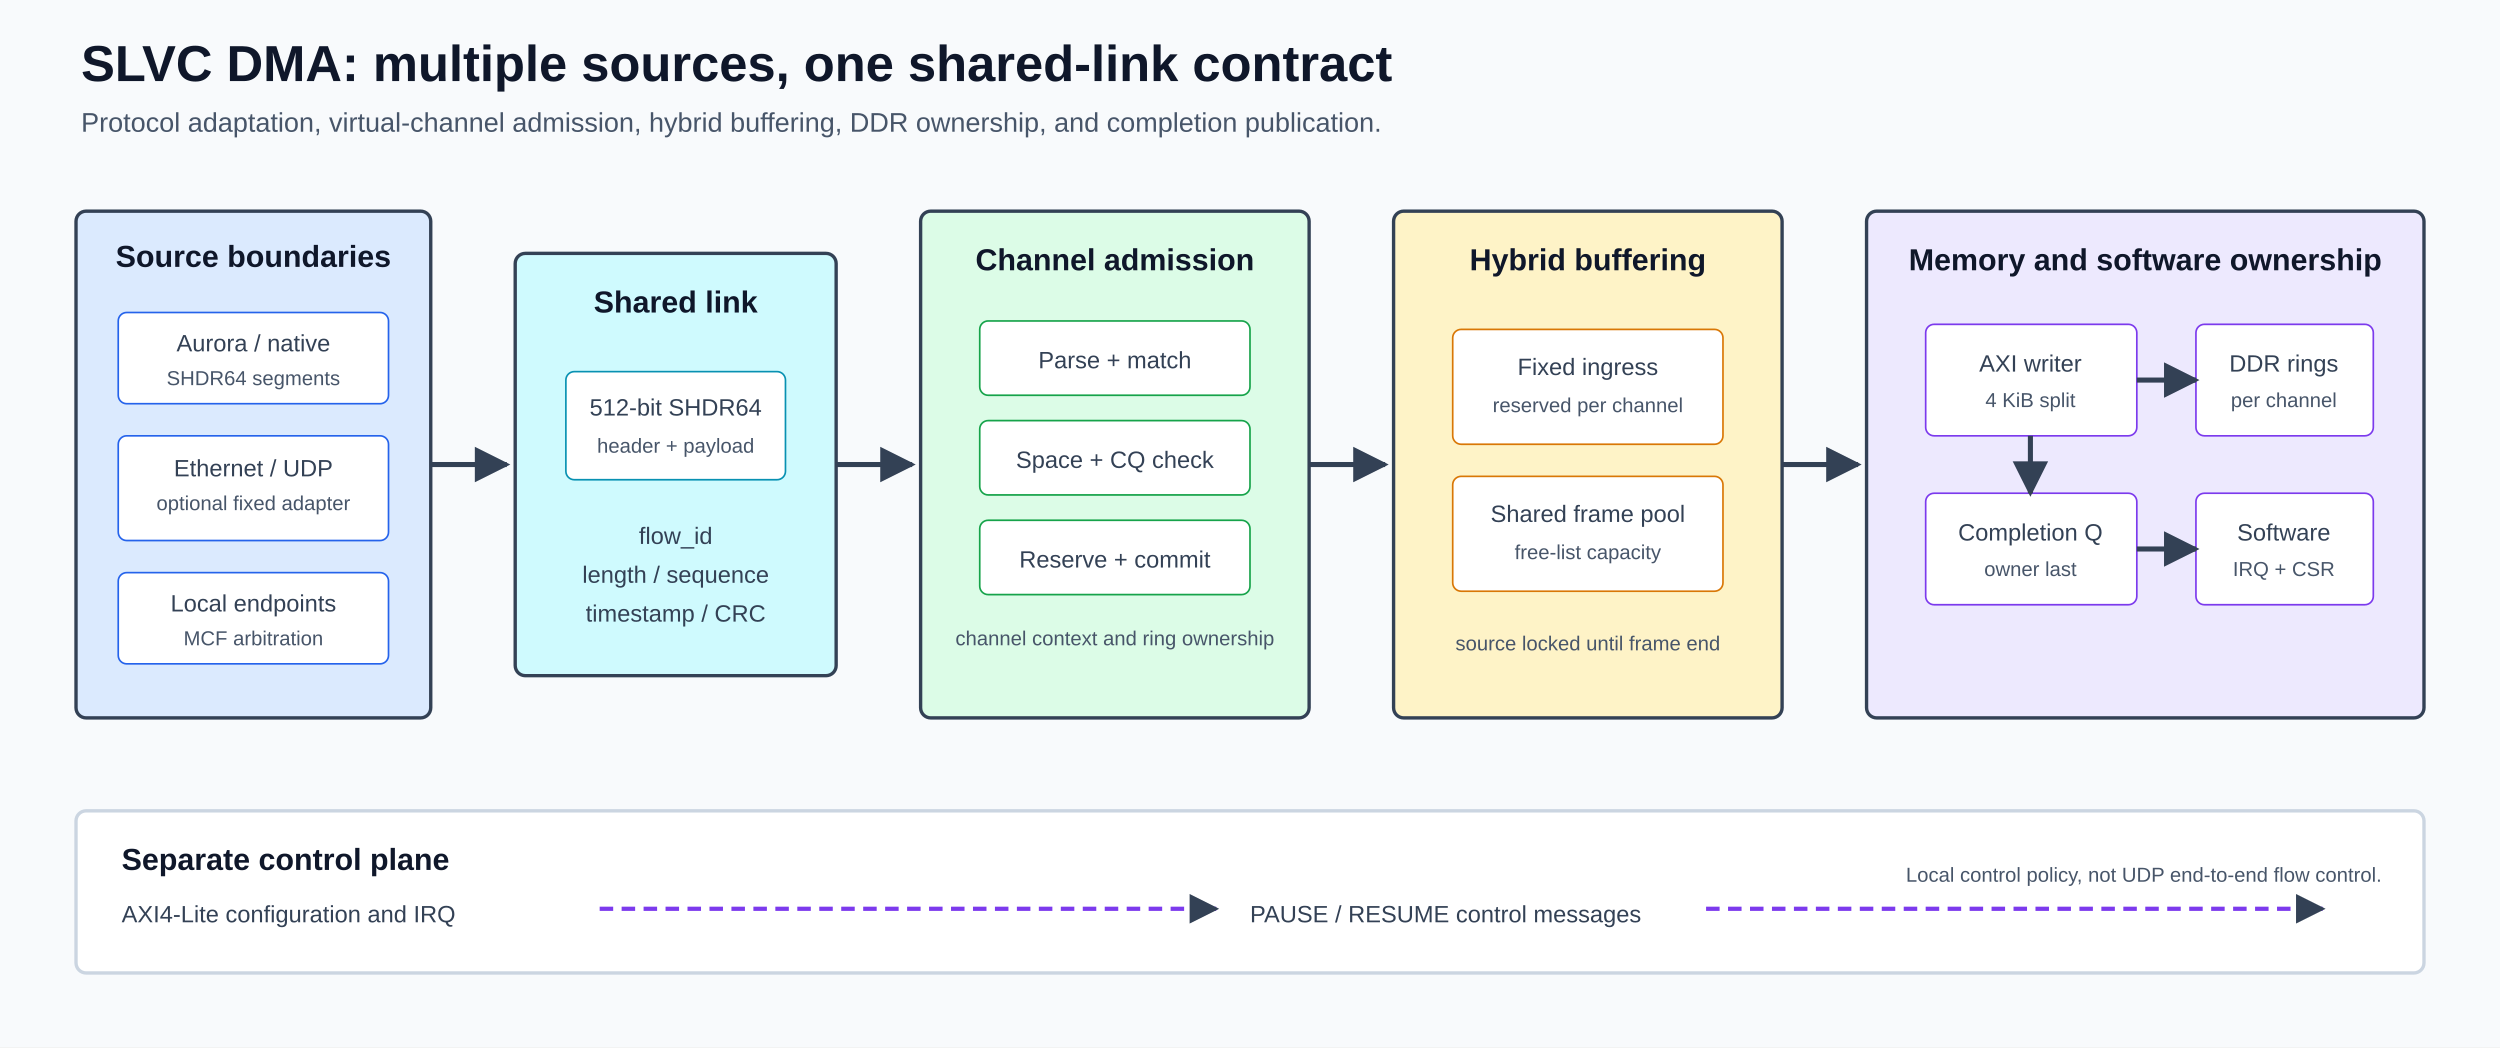
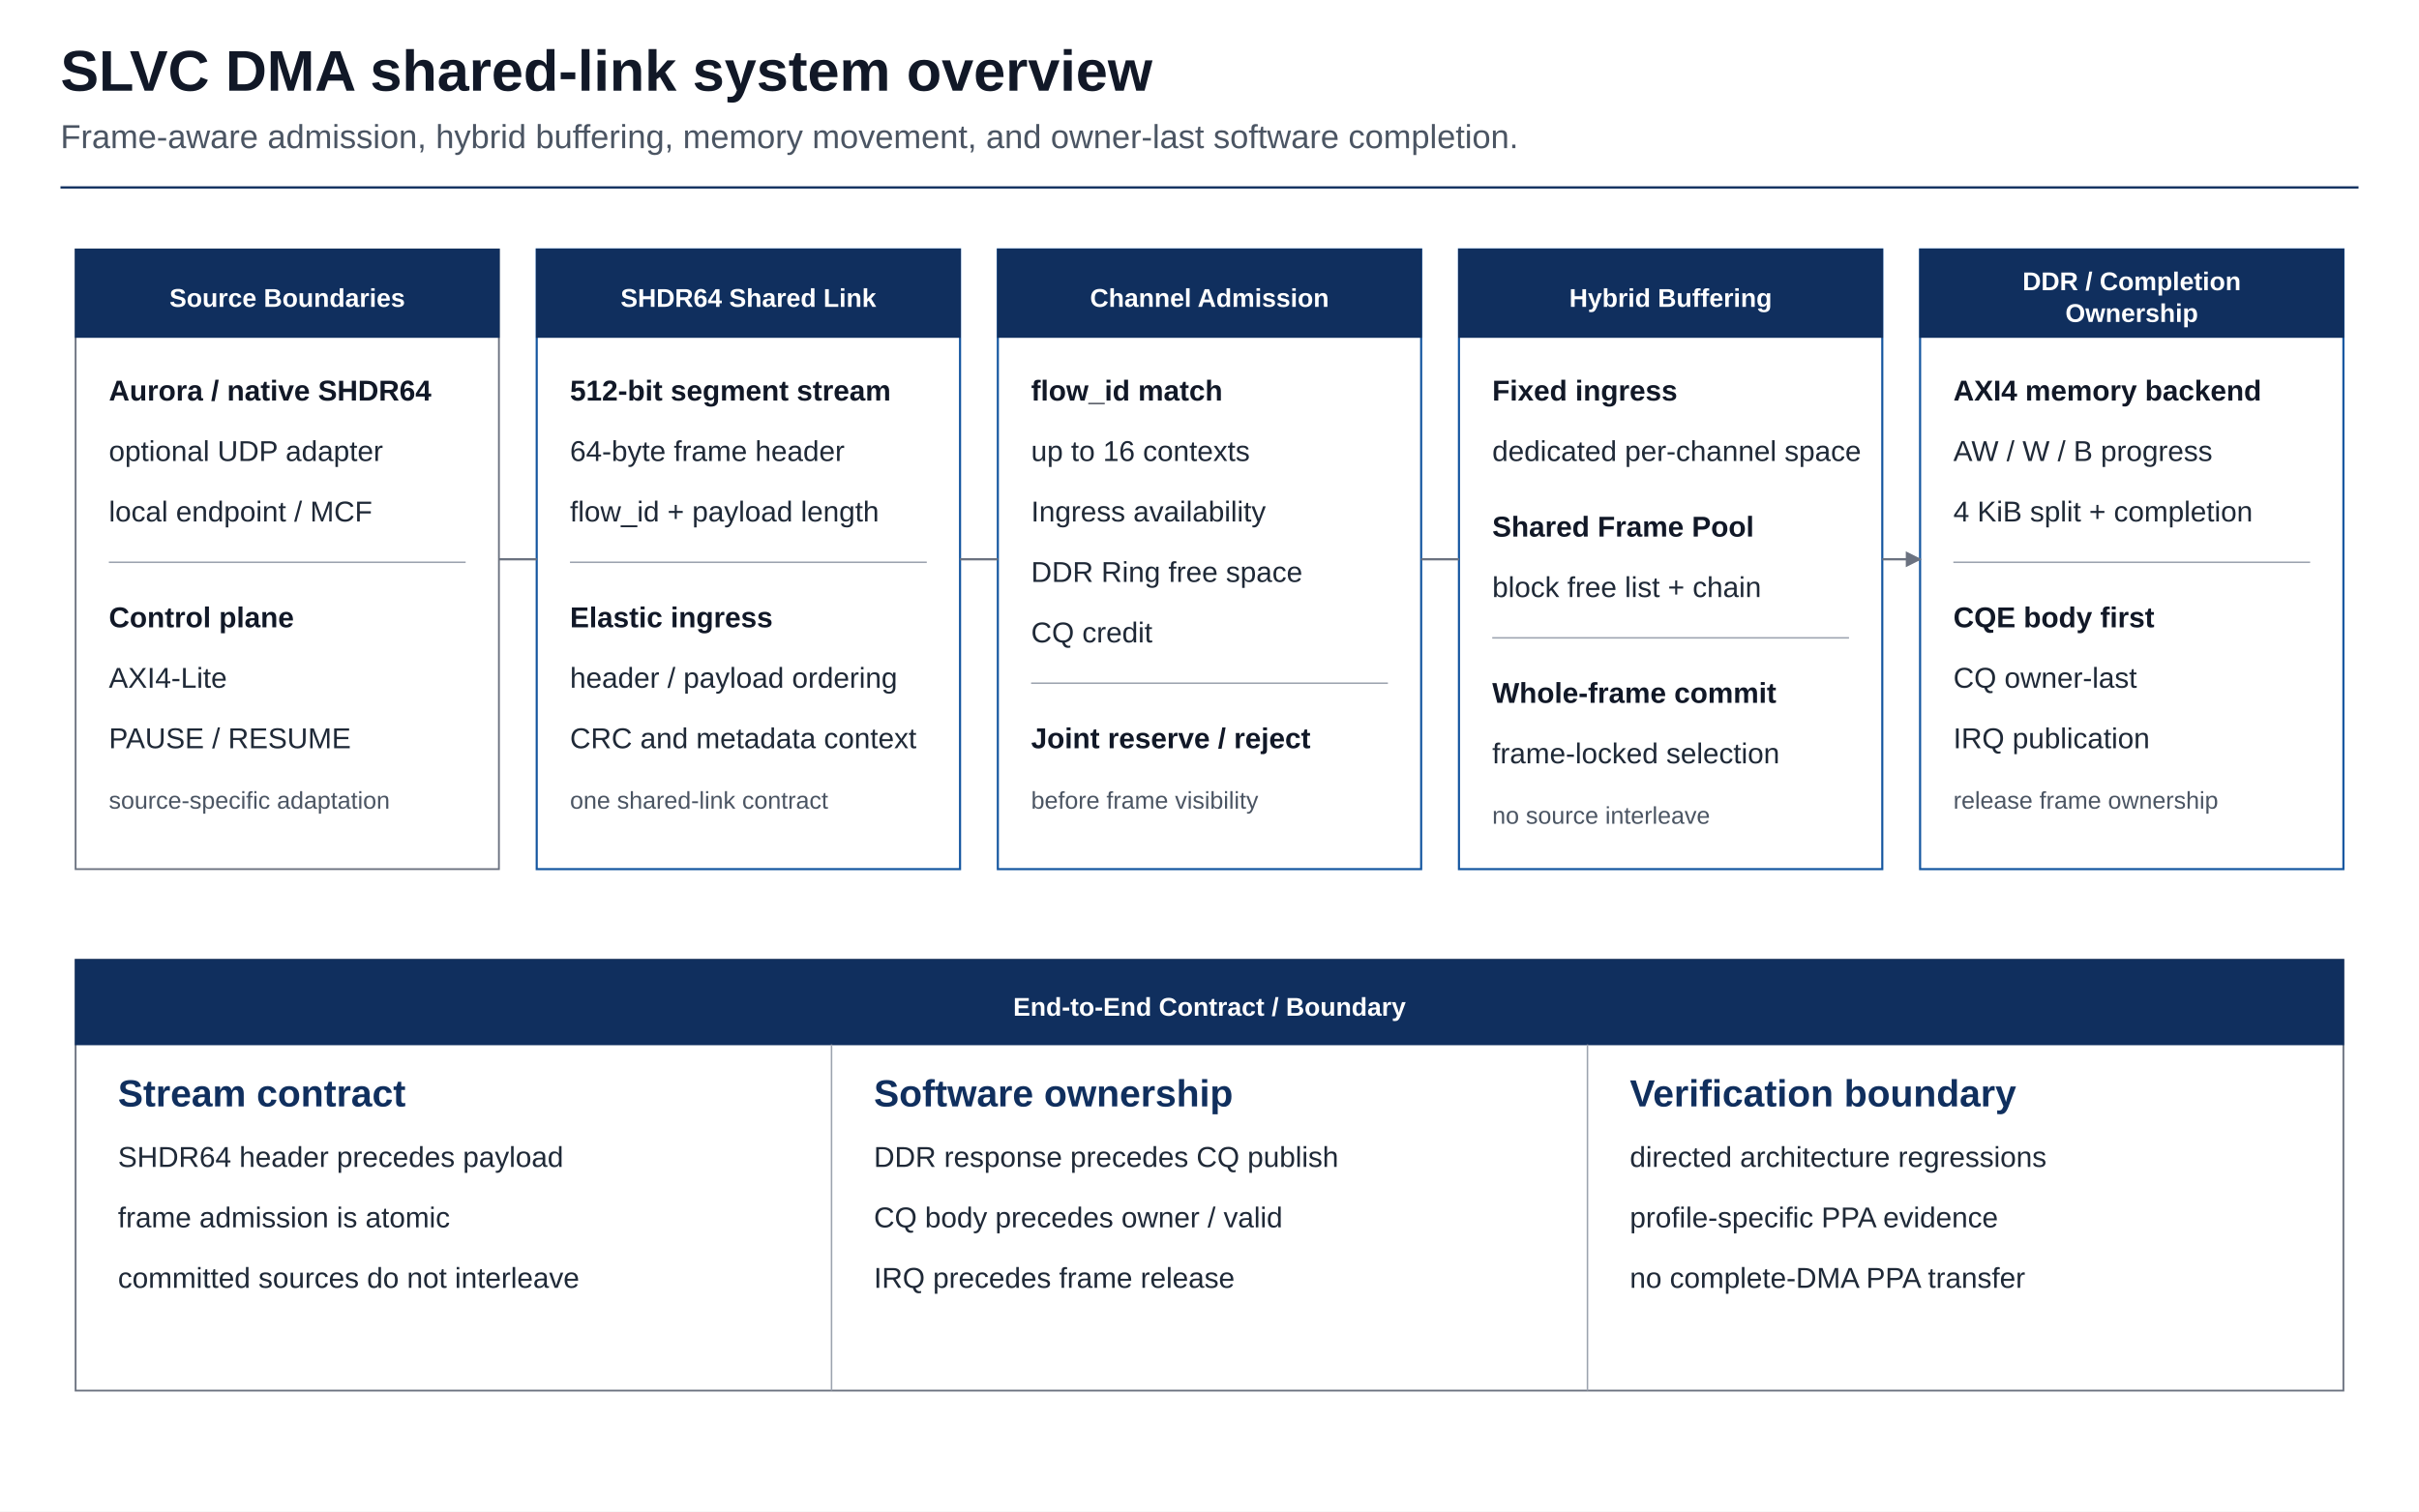
- <svg xmlns="http://www.w3.org/2000/svg" width="1480" height="620" viewBox="0 0 1480 620" role="img" aria-labelledby="title desc">
+ <svg xmlns="http://www.w3.org/2000/svg" width="1600" height="1000" viewBox="0 0 1600 1000" preserveAspectRatio="xMidYMid meet" role="img" aria-labelledby="title desc" data-theme-contract="mrtc-engineering-report">
  <defs>
    <marker id="arrow" viewBox="0 0 10 10" refX="9" refY="5" markerWidth="7" markerHeight="7" orient="auto">
-       <path d="M0 0 L10 5 L0 10 z" fill="#334155" />
+       <path d="M0 0 L10 5 L0 10 z" fill="#6b7280" />
    </marker>
-     <style>
-       .title{font:700 30px Arial,sans-serif;fill:#0f172a}.subtitle{font:400 16px Arial,sans-serif;fill:#475569}.heading{font:700 18px Arial,sans-serif;fill:#0f172a}.body{font:400 14px Arial,sans-serif;fill:#334155}.tiny{font:400 12px Arial,sans-serif;fill:#475569}.box{stroke:#334155;stroke-width:2}.flow{stroke:#334155;stroke-width:3;fill:none;marker-end:url(#arrow)}.control{stroke:#7c3aed;stroke-width:2.5;stroke-dasharray:8 5;fill:none;marker-end:url(#arrow)}
-     </style>
+     <marker id="arrow-blue" viewBox="0 0 10 10" refX="9" refY="5" markerWidth="7" markerHeight="7" orient="auto">
+       <path d="M0 0 L10 5 L0 10 z" fill="#1456a0" />
+     </marker>
  </defs>
-   <rect width="1480" height="620" fill="#f8fafc" />
-   <text x="48" y="48" class="title">SLVC DMA: multiple sources, one shared-link contract</text>
-   <text x="48" y="78" class="subtitle">Protocol adaptation, virtual-channel admission, hybrid buffering, DDR ownership, and completion publication.</text>
-   <rect x="45" y="125" width="210" height="300" rx="6" class="box" fill="#dbeafe" />
-   <text x="150" y="158" text-anchor="middle" class="heading">Source boundaries</text>
-   <rect x="70" y="185" width="160" height="54" rx="5" fill="#fff" stroke="#2563eb" />
-   <text x="150" y="208" text-anchor="middle" class="body">Aurora / native</text>
-   <text x="150" y="228" text-anchor="middle" class="tiny">SHDR64 segments</text>
-   <rect x="70" y="258" width="160" height="62" rx="5" fill="#fff" stroke="#2563eb" />
-   <text x="150" y="282" text-anchor="middle" class="body">Ethernet / UDP</text>
-   <text x="150" y="302" text-anchor="middle" class="tiny">optional fixed adapter</text>
-   <rect x="70" y="339" width="160" height="54" rx="5" fill="#fff" stroke="#2563eb" />
-   <text x="150" y="362" text-anchor="middle" class="body">Local endpoints</text>
-   <text x="150" y="382" text-anchor="middle" class="tiny">MCF arbitration</text>
-   <path d="M255 275 H300" class="flow" />
-   <rect x="305" y="150" width="190" height="250" rx="6" class="box" fill="#cffafe" />
-   <text x="400" y="185" text-anchor="middle" class="heading">Shared link</text>
-   <rect x="335" y="220" width="130" height="64" rx="5" fill="#fff" stroke="#0891b2" />
-   <text x="400" y="246" text-anchor="middle" class="body">512-bit SHDR64</text>
-   <text x="400" y="268" text-anchor="middle" class="tiny">header + payload</text>
-   <text x="400" y="322" text-anchor="middle" class="body">flow_id</text>
-   <text x="400" y="345" text-anchor="middle" class="body">length / sequence</text>
-   <text x="400" y="368" text-anchor="middle" class="body">timestamp / CRC</text>
-   <path d="M495 275 H540" class="flow" />
-   <rect x="545" y="125" width="230" height="300" rx="6" class="box" fill="#dcfce7" />
-   <text x="660" y="160" text-anchor="middle" class="heading">Channel admission</text>
-   <rect x="580" y="190" width="160" height="44" rx="5" fill="#fff" stroke="#16a34a" />
-   <text x="660" y="218" text-anchor="middle" class="body">Parse + match</text>
-   <rect x="580" y="249" width="160" height="44" rx="5" fill="#fff" stroke="#16a34a" />
-   <text x="660" y="277" text-anchor="middle" class="body">Space + CQ check</text>
-   <rect x="580" y="308" width="160" height="44" rx="5" fill="#fff" stroke="#16a34a" />
-   <text x="660" y="336" text-anchor="middle" class="body">Reserve + commit</text>
-   <text x="660" y="382" text-anchor="middle" class="tiny">channel context and ring ownership</text>
-   <path d="M775 275 H820" class="flow" />
-   <rect x="825" y="125" width="230" height="300" rx="6" class="box" fill="#fef3c7" />
-   <text x="940" y="160" text-anchor="middle" class="heading">Hybrid buffering</text>
-   <rect x="860" y="195" width="160" height="68" rx="5" fill="#fff" stroke="#d97706" />
-   <text x="940" y="222" text-anchor="middle" class="body">Fixed ingress</text>
-   <text x="940" y="244" text-anchor="middle" class="tiny">reserved per channel</text>
-   <rect x="860" y="282" width="160" height="68" rx="5" fill="#fff" stroke="#d97706" />
-   <text x="940" y="309" text-anchor="middle" class="body">Shared frame pool</text>
-   <text x="940" y="331" text-anchor="middle" class="tiny">free-list capacity</text>
-   <text x="940" y="385" text-anchor="middle" class="tiny">source locked until frame end</text>
-   <path d="M1055 275 H1100" class="flow" />
-   <rect x="1105" y="125" width="330" height="300" rx="6" class="box" fill="#ede9fe" />
-   <text x="1270" y="160" text-anchor="middle" class="heading">Memory and software ownership</text>
-   <rect x="1140" y="192" width="125" height="66" rx="5" fill="#fff" stroke="#7c3aed" />
-   <text x="1202" y="220" text-anchor="middle" class="body">AXI writer</text>
-   <text x="1202" y="241" text-anchor="middle" class="tiny">4 KiB split</text>
-   <rect x="1300" y="192" width="105" height="66" rx="5" fill="#fff" stroke="#7c3aed" />
-   <text x="1352" y="220" text-anchor="middle" class="body">DDR rings</text>
-   <text x="1352" y="241" text-anchor="middle" class="tiny">per channel</text>
-   <path d="M1265 225 H1300" class="flow" />
-   <rect x="1140" y="292" width="125" height="66" rx="5" fill="#fff" stroke="#7c3aed" />
-   <text x="1202" y="320" text-anchor="middle" class="body">Completion Q</text>
-   <text x="1202" y="341" text-anchor="middle" class="tiny">owner last</text>
-   <rect x="1300" y="292" width="105" height="66" rx="5" fill="#fff" stroke="#7c3aed" />
-   <text x="1352" y="320" text-anchor="middle" class="body">Software</text>
-   <text x="1352" y="341" text-anchor="middle" class="tiny">IRQ + CSR</text>
-   <path d="M1265 325 H1300" class="flow" />
-   <path d="M1202 258 V292" class="flow" />
-   <rect x="45" y="480" width="1390" height="96" rx="6" fill="#fff" stroke="#cbd5e1" stroke-width="2" />
-   <text x="72" y="515" class="heading">Separate control plane</text>
-   <text x="72" y="546" class="body">AXI4-Lite configuration and IRQ</text>
-   <path d="M355 538 H720" class="control" />
-   <text x="740" y="546" class="body">PAUSE / RESUME control messages</text>
-   <path d="M1010 538 H1375" class="control" />
-   <text x="1410" y="522" text-anchor="end" class="tiny">Local control policy, not UDP end-to-end flow control.</text>
+   <style>.title{font:700 38px Arial,Helvetica,sans-serif;fill:#111827}
+     .subtitle{font:400 22px Arial,Helvetica,sans-serif;fill:#4b5563}
+     .panel-title{font:700 25px Arial,Helvetica,sans-serif;fill:#102f5e}
+     .section{font:700 22px Arial,Helvetica,sans-serif;fill:#111827}
+     .body{font:400 19px Arial,Helvetica,sans-serif;fill:#1f2937}
+     .body-bold{font:700 19px Arial,Helvetica,sans-serif;fill:#111827}
+     .metric{font:700 23px Arial,Helvetica,sans-serif;fill:#1456a0}
+     .small{font:400 16px Arial,Helvetica,sans-serif;fill:#4b5563}
+     .foot{font:400 17px Arial,Helvetica,sans-serif;fill:#374151}
+     .table-head{font:700 17px Arial,Helvetica,sans-serif;fill:#ffffff}
+     .table-header{font:700 16px Arial,Helvetica,sans-serif;fill:#111827}
+     .table{font:400 17px Arial,Helvetica,sans-serif;fill:#1f2937}
+     .table-strong{font:700 17px Arial,Helvetica,sans-serif;fill:#1456a0}
+     .rule{stroke:#102f5e;stroke-width:1.5}
+     .thin{stroke:#9ca3af;stroke-width:1}
+     .box{fill:#ffffff;stroke:#6b7280;stroke-width:1.2}
+     .box-blue{fill:#ffffff;stroke:#1456a0;stroke-width:1.4}
+     .panel-header{fill:#102f5e;stroke:#102f5e;stroke-width:1}
+     .flow{fill:none;stroke:#6b7280;stroke-width:1.5;marker-end:url(#arrow)}
+     .flow-blue{fill:none;stroke:#1456a0;stroke-width:1.8;marker-end:url(#arrow-blue)}
+     .flow-return{fill:none;stroke:#1456a0;stroke-width:1.8;marker-end:url(#arrow-blue)}
+     .boundary{fill:none;stroke:#8b9199;stroke-width:1.5;stroke-dasharray:8 6}
+     .orange{fill:#b45309}
+     .green{fill:#047857}</style>
+   <rect width="1600" height="1000" fill="#ffffff" />
+   <g data-layout-region="page-header">
+     <rect data-layout-box="true" x="30" y="18" width="1540" height="112" fill="none" stroke="none" />
+     <text x="40" y="60" class="title">SLVC DMA shared-link system overview</text>
+     <text x="40" y="98" class="subtitle">Frame-aware admission, hybrid buffering, memory movement, and owner-last software completion.</text>
+     <line x1="40" y1="124" x2="1560" y2="124" class="rule" />
+   </g>
+   <g data-layout-region="overview-source">
+     <rect data-layout-box="true" x="50" y="165" width="280" height="410" class="box" />
+     <rect x="50" y="165" width="280" height="58" class="panel-header" />
+     <text x="190" y="203" text-anchor="middle" class="table-head">Source Boundaries</text>
+     <text x="72" y="265" class="body-bold">Aurora / native SHDR64</text>
+     <text x="72" y="305" class="body">optional UDP adapter</text>
+     <text x="72" y="345" class="body">local endpoint / MCF</text>
+     <line x1="72" y1="372" x2="308" y2="372" class="thin" />
+     <text x="72" y="415" class="body-bold">Control plane</text>
+     <text x="72" y="455" class="body">AXI4-Lite</text>
+     <text x="72" y="495" class="body">PAUSE / RESUME</text>
+     <text x="72" y="535" class="small">source-specific adaptation</text>
+   </g>
+   <g data-layout-region="overview-link">
+     <rect data-layout-box="true" x="355" y="165" width="280" height="410" class="box-blue" />
+     <rect x="355" y="165" width="280" height="58" class="panel-header" />
+     <text x="495" y="203" text-anchor="middle" class="table-head">SHDR64 Shared Link</text>
+     <text x="377" y="265" class="body-bold">512-bit segment stream</text>
+     <text x="377" y="305" class="body">64-byte frame header</text>
+     <text x="377" y="345" class="body">flow_id + payload length</text>
+     <line x1="377" y1="372" x2="613" y2="372" class="thin" />
+     <text x="377" y="415" class="body-bold">Elastic ingress</text>
+     <text x="377" y="455" class="body">header / payload ordering</text>
+     <text x="377" y="495" class="body">CRC and metadata context</text>
+     <text x="377" y="535" class="small">one shared-link contract</text>
+   </g>
+   <g data-layout-region="overview-admission">
+     <rect data-layout-box="true" x="660" y="165" width="280" height="410" class="box-blue" />
+     <rect x="660" y="165" width="280" height="58" class="panel-header" />
+     <text x="800" y="203" text-anchor="middle" class="table-head">Channel Admission</text>
+     <text x="682" y="265" class="body-bold">flow_id match</text>
+     <text x="682" y="305" class="body">up to 16 contexts</text>
+     <text x="682" y="345" class="body">Ingress availability</text>
+     <text x="682" y="385" class="body">DDR Ring free space</text>
+     <text x="682" y="425" class="body">CQ credit</text>
+     <line x1="682" y1="452" x2="918" y2="452" class="thin" />
+     <text x="682" y="495" class="body-bold">Joint reserve / reject</text>
+     <text x="682" y="535" class="small">before frame visibility</text>
+   </g>
+   <g data-layout-region="overview-buffering">
+     <rect data-layout-box="true" x="965" y="165" width="280" height="410" class="box-blue" />
+     <rect x="965" y="165" width="280" height="58" class="panel-header" />
+     <text x="1105" y="203" text-anchor="middle" class="table-head">Hybrid Buffering</text>
+     <text x="987" y="265" class="body-bold">Fixed ingress</text>
+     <text x="987" y="305" class="body">dedicated per-channel space</text>
+     <text x="987" y="355" class="body-bold">Shared Frame Pool</text>
+     <text x="987" y="395" class="body">block free list + chain</text>
+     <line x1="987" y1="422" x2="1223" y2="422" class="thin" />
+     <text x="987" y="465" class="body-bold">Whole-frame commit</text>
+     <text x="987" y="505" class="body">frame-locked selection</text>
+     <text x="987" y="545" class="small">no source interleave</text>
+   </g>
+   <g data-layout-region="overview-ownership" data-stage="DDR / Completion Ownership">
+     <rect data-layout-box="true" x="1270" y="165" width="280" height="410" class="box-blue" />
+     <rect x="1270" y="165" width="280" height="58" class="panel-header" />
+     <text x="1410" y="192" text-anchor="middle" class="table-head">DDR / Completion</text>
+     <text x="1410" y="213" text-anchor="middle" class="table-head">Ownership</text>
+     <text x="1292" y="265" class="body-bold">AXI4 memory backend</text>
+     <text x="1292" y="305" class="body">AW / W / B progress</text>
+     <text x="1292" y="345" class="body">4 KiB split + completion</text>
+     <line x1="1292" y1="372" x2="1528" y2="372" class="thin" />
+     <text x="1292" y="415" class="body-bold">CQE body first</text>
+     <text x="1292" y="455" class="body">CQ owner-last</text>
+     <text x="1292" y="495" class="body">IRQ publication</text>
+     <text x="1292" y="535" class="small">release frame ownership</text>
+   </g>
+   <path d="M330 370 H355 M635 370 H660 M940 370 H965 M1245 370 H1270" class="flow" />
+   <g data-layout-region="overview-contract">
+     <rect data-layout-box="true" x="50" y="635" width="1500" height="285" class="box" />
+     <rect x="50" y="635" width="1500" height="56" class="panel-header" />
+     <text x="800" y="672" text-anchor="middle" class="table-head">End-to-End Contract / Boundary</text>
+     <line x1="550" y1="691" x2="550" y2="920" class="thin" />
+     <line x1="1050" y1="691" x2="1050" y2="920" class="thin" />
+     <text x="78" y="732" class="panel-title">Stream contract</text>
+     <text x="78" y="772" class="body">SHDR64 header precedes payload</text>
+     <text x="78" y="812" class="body">frame admission is atomic</text>
+     <text x="78" y="852" class="body">committed sources do not interleave</text>
+     <text x="578" y="732" class="panel-title">Software ownership</text>
+     <text x="578" y="772" class="body">DDR response precedes CQ publish</text>
+     <text x="578" y="812" class="body">CQ body precedes owner / valid</text>
+     <text x="578" y="852" class="body">IRQ precedes frame release</text>
+     <text x="1078" y="732" class="panel-title">Verification boundary</text>
+     <text x="1078" y="772" class="body">directed architecture regressions</text>
+     <text x="1078" y="812" class="body">profile-specific PPA evidence</text>
+     <text x="1078" y="852" class="body">no complete-DMA PPA transfer</text>
+   </g>
</svg>
